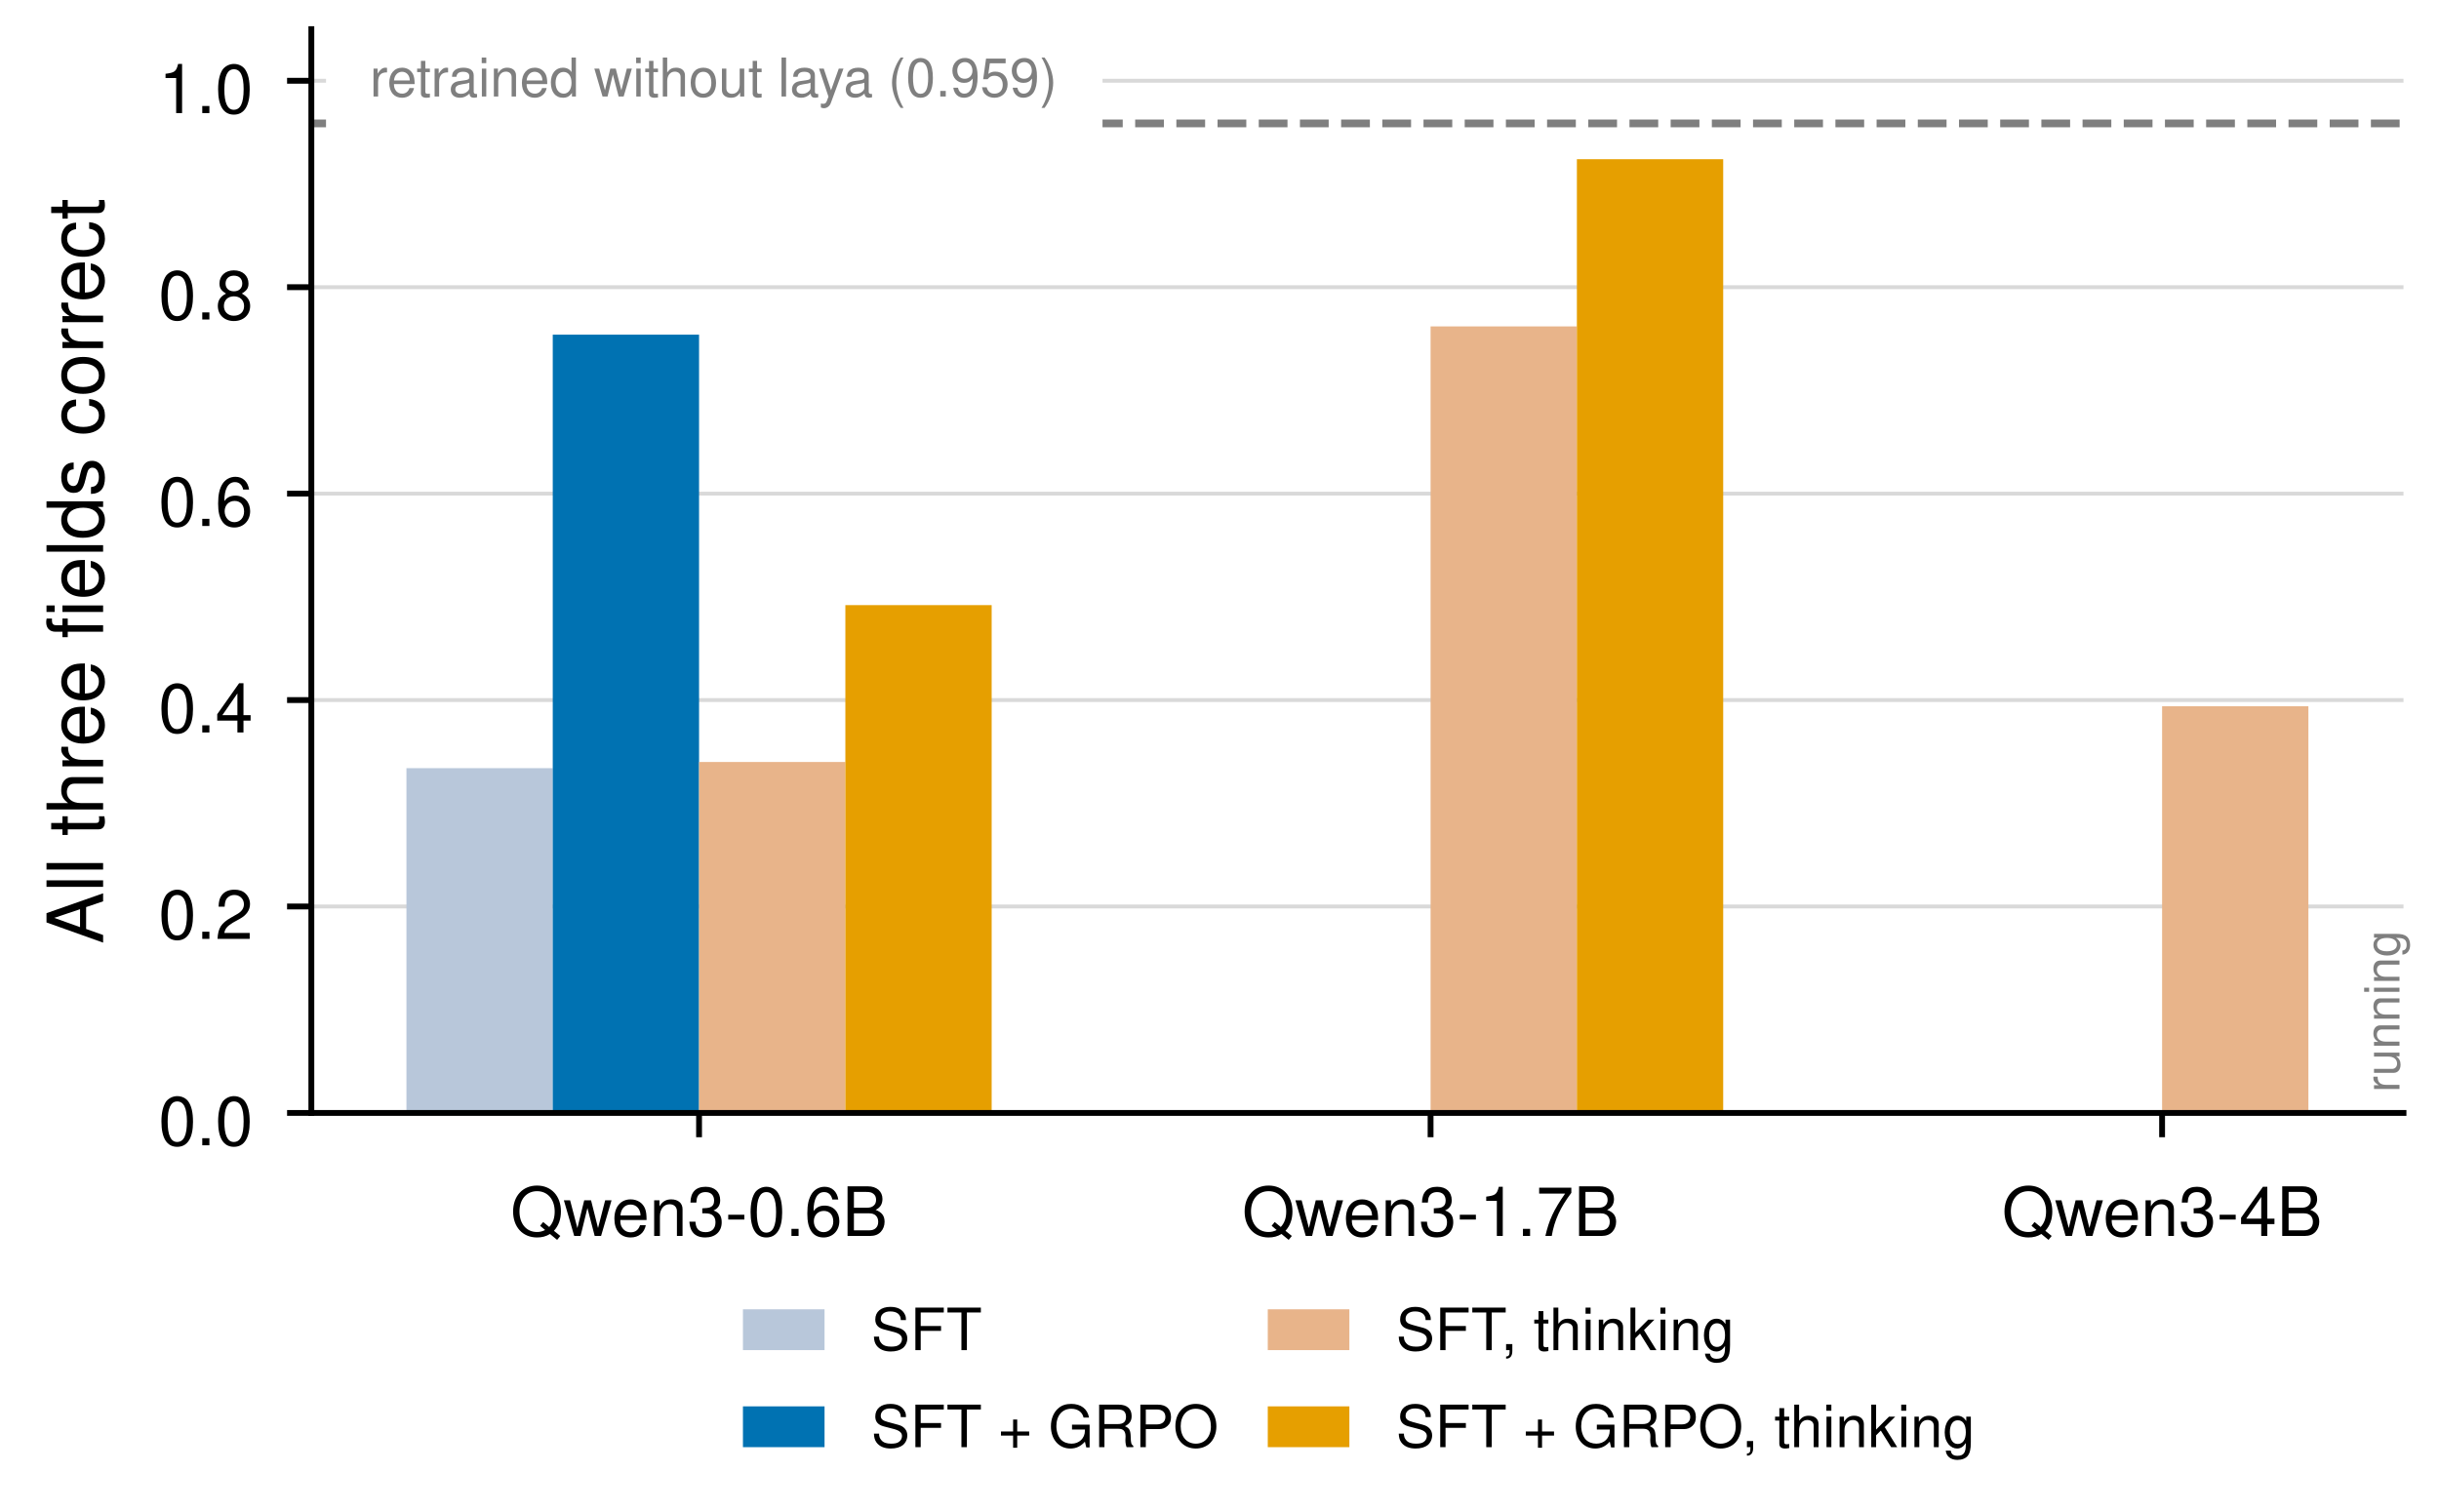
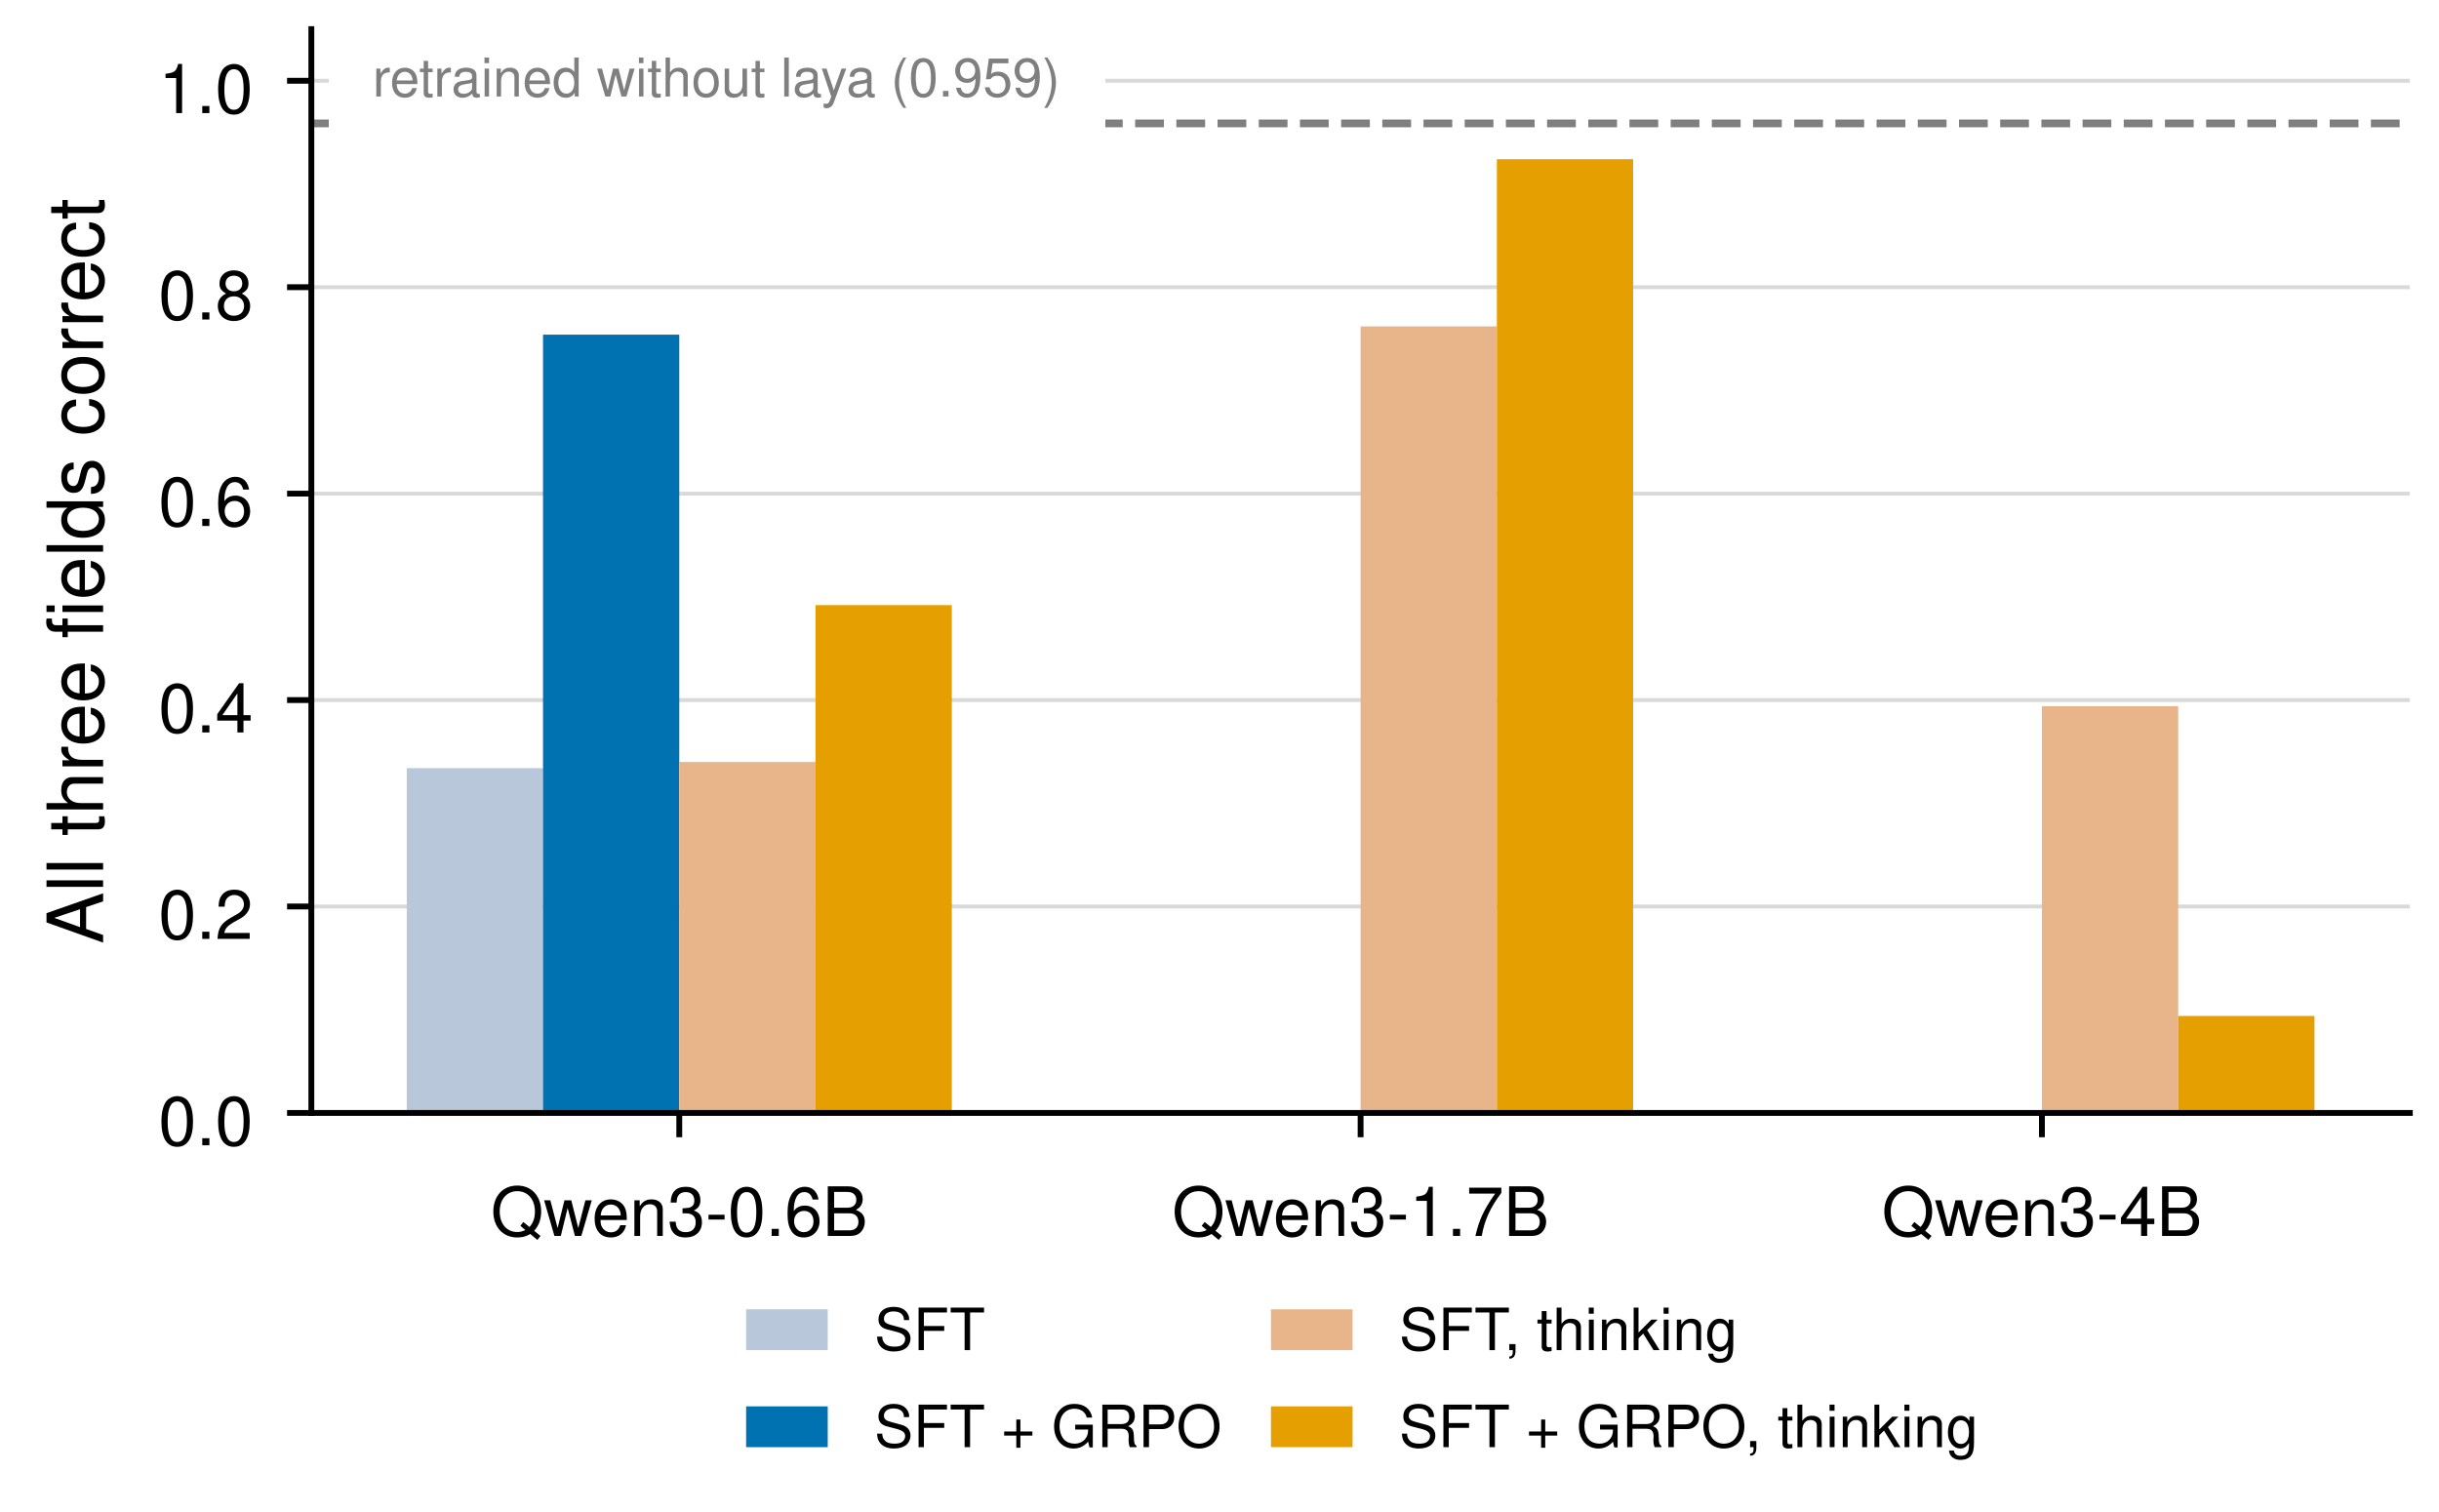
<svg xmlns="http://www.w3.org/2000/svg" xmlns:xlink="http://www.w3.org/1999/xlink" width="251.059pt" height="155.656pt" viewBox="0 0 251.059 155.656" version="1.1">
  <defs>
    <style type="text/css">*{stroke-linejoin: round; stroke-linecap: butt}</style>
  </defs>
  <g id="figure_1">
    <g id="patch_1">
      <path d="M 0 155.656  L 251.059 155.656  L 251.059 0  L 0 0  z " style="fill: #ffffff" />
    </g>
    <g id="axes_1">
      <g id="patch_2">
-         <path d="M 32.049 114.574  L 247.405 114.574  L 247.405 3  L 32.049 3  z " style="fill: #ffffff" />
+         <path d="M 32.049 114.574  L 248.058 114.574  L 248.058 3  L 32.049 3  z " style="fill: #ffffff" />
      </g>
      <g id="matplotlib.axis_1">
        <g id="xtick_1">
          <g id="line2d_1">
            <defs>
-               <path id="ma4fa179164" d="M 0 0  L 0 2.5  " style="stroke: #000000; stroke-width: 0.6" />
+               <path id="m3fcc663c8d" d="M 0 0  L 0 2.5  " style="stroke: #000000; stroke-width: 0.6" />
            </defs>
            <g>
-               <use xlink:href="#ma4fa179164" x="71.958" y="114.574" style="stroke: #000000; stroke-width: 0.6" />
+               <use xlink:href="#m3fcc663c8d" x="69.921" y="114.574" style="stroke: #000000; stroke-width: 0.6" />
            </g>
          </g>
          <g id="text_1">
-             <text style="font-size: 7px; font-family: 'Helvetica Neue', 'Helvetica', 'Arial', 'TeX Gyre Heros', 'Nimbus Sans', 'Liberation Sans', 'DejaVu Sans', sans-serif; text-anchor: middle" x="71.958" y="127.238" transform="rotate(-0 71.95771 127.2381)">Qwen3-0.6B</text>
+             <text style="font-size: 7px; font-family: 'Helvetica Neue', 'Helvetica', 'Arial', 'TeX Gyre Heros', 'Nimbus Sans', 'Liberation Sans', 'DejaVu Sans', sans-serif; text-anchor: middle" x="69.921" y="127.238" transform="rotate(-0 69.92088 127.2381)">Qwen3-0.6B</text>
          </g>
        </g>
        <g id="xtick_2">
          <g id="line2d_2">
            <g>
-               <use xlink:href="#ma4fa179164" x="147.257" y="114.574" style="stroke: #000000; stroke-width: 0.6" />
+               <use xlink:href="#m3fcc663c8d" x="140.054" y="114.574" style="stroke: #000000; stroke-width: 0.6" />
            </g>
          </g>
          <g id="text_2">
-             <text style="font-size: 7px; font-family: 'Helvetica Neue', 'Helvetica', 'Arial', 'TeX Gyre Heros', 'Nimbus Sans', 'Liberation Sans', 'DejaVu Sans', sans-serif; text-anchor: middle" x="147.257" y="127.238" transform="rotate(-0 147.2569 127.2381)">Qwen3-1.7B</text>
+             <text style="font-size: 7px; font-family: 'Helvetica Neue', 'Helvetica', 'Arial', 'TeX Gyre Heros', 'Nimbus Sans', 'Liberation Sans', 'DejaVu Sans', sans-serif; text-anchor: middle" x="140.054" y="127.238" transform="rotate(-0 140.0537 127.2381)">Qwen3-1.7B</text>
          </g>
        </g>
        <g id="xtick_3">
          <g id="line2d_3">
            <g>
-               <use xlink:href="#ma4fa179164" x="222.556" y="114.574" style="stroke: #000000; stroke-width: 0.6" />
+               <use xlink:href="#m3fcc663c8d" x="210.187" y="114.574" style="stroke: #000000; stroke-width: 0.6" />
            </g>
          </g>
          <g id="text_3">
-             <text style="font-size: 7px; font-family: 'Helvetica Neue', 'Helvetica', 'Arial', 'TeX Gyre Heros', 'Nimbus Sans', 'Liberation Sans', 'DejaVu Sans', sans-serif; text-anchor: middle" x="222.556" y="127.238" transform="rotate(-0 222.556 127.2381)">Qwen3-4B</text>
+             <text style="font-size: 7px; font-family: 'Helvetica Neue', 'Helvetica', 'Arial', 'TeX Gyre Heros', 'Nimbus Sans', 'Liberation Sans', 'DejaVu Sans', sans-serif; text-anchor: middle" x="210.187" y="127.238" transform="rotate(-0 210.1866 127.2381)">Qwen3-4B</text>
          </g>
        </g>
      </g>
      <g id="matplotlib.axis_2">
        <g id="ytick_1">
          <g id="line2d_4">
-             <path d="M 32.049 114.574  L 247.405 114.574  " clip-path="url(#p839abe5aeb)" style="fill: none; stroke: #d9d9d9; stroke-width: 0.4; stroke-linecap: square" />
+             <path d="M 32.049 114.574  L 248.058 114.574  " clip-path="url(#p5e908675a3)" style="fill: none; stroke: #d9d9d9; stroke-width: 0.4; stroke-linecap: square" />
          </g>
          <g id="line2d_5">
            <defs>
-               <path id="m467a7629a5" d="M 0 0  L -2.5 0  " style="stroke: #000000; stroke-width: 0.6" />
+               <path id="m01f8620b30" d="M 0 0  L -2.5 0  " style="stroke: #000000; stroke-width: 0.6" />
            </defs>
            <g>
-               <use xlink:href="#m467a7629a5" x="32.049" y="114.574" style="stroke: #000000; stroke-width: 0.6" />
+               <use xlink:href="#m01f8620b30" x="32.049" y="114.574" style="stroke: #000000; stroke-width: 0.6" />
            </g>
          </g>
          <g id="text_4">
            <text style="font-size: 7px; font-family: 'Helvetica Neue', 'Helvetica', 'Arial', 'TeX Gyre Heros', 'Nimbus Sans', 'Liberation Sans', 'DejaVu Sans', sans-serif; text-anchor: end" x="26.049" y="117.906" transform="rotate(-0 26.04915 117.9061)">0.0</text>
          </g>
        </g>
        <g id="ytick_2">
          <g id="line2d_6">
-             <path d="M 32.049 93.322  L 247.405 93.322  " clip-path="url(#p839abe5aeb)" style="fill: none; stroke: #d9d9d9; stroke-width: 0.4; stroke-linecap: square" />
+             <path d="M 32.049 93.322  L 248.058 93.322  " clip-path="url(#p5e908675a3)" style="fill: none; stroke: #d9d9d9; stroke-width: 0.4; stroke-linecap: square" />
          </g>
          <g id="line2d_7">
            <g>
-               <use xlink:href="#m467a7629a5" x="32.049" y="93.322" style="stroke: #000000; stroke-width: 0.6" />
+               <use xlink:href="#m01f8620b30" x="32.049" y="93.322" style="stroke: #000000; stroke-width: 0.6" />
            </g>
          </g>
          <g id="text_5">
            <text style="font-size: 7px; font-family: 'Helvetica Neue', 'Helvetica', 'Arial', 'TeX Gyre Heros', 'Nimbus Sans', 'Liberation Sans', 'DejaVu Sans', sans-serif; text-anchor: end" x="26.049" y="96.654" transform="rotate(-0 26.04915 96.65395)">0.2</text>
          </g>
        </g>
        <g id="ytick_3">
          <g id="line2d_8">
-             <path d="M 32.049 72.07  L 247.405 72.07  " clip-path="url(#p839abe5aeb)" style="fill: none; stroke: #d9d9d9; stroke-width: 0.4; stroke-linecap: square" />
+             <path d="M 32.049 72.07  L 248.058 72.07  " clip-path="url(#p5e908675a3)" style="fill: none; stroke: #d9d9d9; stroke-width: 0.4; stroke-linecap: square" />
          </g>
          <g id="line2d_9">
            <g>
-               <use xlink:href="#m467a7629a5" x="32.049" y="72.07" style="stroke: #000000; stroke-width: 0.6" />
+               <use xlink:href="#m01f8620b30" x="32.049" y="72.07" style="stroke: #000000; stroke-width: 0.6" />
            </g>
          </g>
          <g id="text_6">
            <text style="font-size: 7px; font-family: 'Helvetica Neue', 'Helvetica', 'Arial', 'TeX Gyre Heros', 'Nimbus Sans', 'Liberation Sans', 'DejaVu Sans', sans-serif; text-anchor: end" x="26.049" y="75.402" transform="rotate(-0 26.04915 75.40178)">0.4</text>
          </g>
        </g>
        <g id="ytick_4">
          <g id="line2d_10">
-             <path d="M 32.049 50.818  L 247.405 50.818  " clip-path="url(#p839abe5aeb)" style="fill: none; stroke: #d9d9d9; stroke-width: 0.4; stroke-linecap: square" />
+             <path d="M 32.049 50.818  L 248.058 50.818  " clip-path="url(#p5e908675a3)" style="fill: none; stroke: #d9d9d9; stroke-width: 0.4; stroke-linecap: square" />
          </g>
          <g id="line2d_11">
            <g>
-               <use xlink:href="#m467a7629a5" x="32.049" y="50.818" style="stroke: #000000; stroke-width: 0.6" />
+               <use xlink:href="#m01f8620b30" x="32.049" y="50.818" style="stroke: #000000; stroke-width: 0.6" />
            </g>
          </g>
          <g id="text_7">
            <text style="font-size: 7px; font-family: 'Helvetica Neue', 'Helvetica', 'Arial', 'TeX Gyre Heros', 'Nimbus Sans', 'Liberation Sans', 'DejaVu Sans', sans-serif; text-anchor: end" x="26.049" y="54.15" transform="rotate(-0 26.04915 54.14962)">0.6</text>
          </g>
        </g>
        <g id="ytick_5">
          <g id="line2d_12">
-             <path d="M 32.049 29.565  L 247.405 29.565  " clip-path="url(#p839abe5aeb)" style="fill: none; stroke: #d9d9d9; stroke-width: 0.4; stroke-linecap: square" />
+             <path d="M 32.049 29.565  L 248.058 29.565  " clip-path="url(#p5e908675a3)" style="fill: none; stroke: #d9d9d9; stroke-width: 0.4; stroke-linecap: square" />
          </g>
          <g id="line2d_13">
            <g>
-               <use xlink:href="#m467a7629a5" x="32.049" y="29.565" style="stroke: #000000; stroke-width: 0.6" />
+               <use xlink:href="#m01f8620b30" x="32.049" y="29.565" style="stroke: #000000; stroke-width: 0.6" />
            </g>
          </g>
          <g id="text_8">
            <text style="font-size: 7px; font-family: 'Helvetica Neue', 'Helvetica', 'Arial', 'TeX Gyre Heros', 'Nimbus Sans', 'Liberation Sans', 'DejaVu Sans', sans-serif; text-anchor: end" x="26.049" y="32.897" transform="rotate(-0 26.04915 32.89745)">0.8</text>
          </g>
        </g>
        <g id="ytick_6">
          <g id="line2d_14">
-             <path d="M 32.049 8.313  L 247.405 8.313  " clip-path="url(#p839abe5aeb)" style="fill: none; stroke: #d9d9d9; stroke-width: 0.4; stroke-linecap: square" />
+             <path d="M 32.049 8.313  L 248.058 8.313  " clip-path="url(#p5e908675a3)" style="fill: none; stroke: #d9d9d9; stroke-width: 0.4; stroke-linecap: square" />
          </g>
          <g id="line2d_15">
            <g>
-               <use xlink:href="#m467a7629a5" x="32.049" y="8.313" style="stroke: #000000; stroke-width: 0.6" />
+               <use xlink:href="#m01f8620b30" x="32.049" y="8.313" style="stroke: #000000; stroke-width: 0.6" />
            </g>
          </g>
          <g id="text_9">
            <text style="font-size: 7px; font-family: 'Helvetica Neue', 'Helvetica', 'Arial', 'TeX Gyre Heros', 'Nimbus Sans', 'Liberation Sans', 'DejaVu Sans', sans-serif; text-anchor: end" x="26.049" y="11.645" transform="rotate(-0 26.04915 11.64528)">1.0</text>
          </g>
        </g>
        <g id="text_10">
          <text style="font-size: 8px; font-family: 'Helvetica Neue', 'Helvetica', 'Arial', 'TeX Gyre Heros', 'Nimbus Sans', 'Liberation Sans', 'DejaVu Sans', sans-serif; text-anchor: middle" x="10.616" y="58.787" transform="rotate(-90 10.61624 58.78718)">All three fields correct</text>
        </g>
      </g>
      <g id="patch_3">
-         <path d="M 41.838 114.574  L 56.898 114.574  L 56.898 79.083  L 41.838 79.083  z " clip-path="url(#p839abe5aeb)" style="fill: #b8c7da" />
+         <path d="M 41.868 114.574  L 55.894 114.574  L 55.894 79.083  L 41.868 79.083  z " clip-path="url(#p5e908675a3)" style="fill: #b8c7da" />
      </g>
      <g id="patch_4">
-         <path d="M 56.898 114.574  L 71.958 114.574  L 71.958 34.453  L 56.898 34.453  z " clip-path="url(#p839abe5aeb)" style="fill: #0072b2" />
+         <path d="M 55.894 114.574  L 69.921 114.574  L 69.921 34.453  L 55.894 34.453  z " clip-path="url(#p5e908675a3)" style="fill: #0072b2" />
      </g>
      <g id="patch_5">
-         <path d="M 71.958 114.574  L 87.018 114.574  L 87.018 78.445  L 71.958 78.445  z " clip-path="url(#p839abe5aeb)" style="fill: #e8b48a" />
+         <path d="M 69.921 114.574  L 83.947 114.574  L 83.947 78.445  L 69.921 78.445  z " clip-path="url(#p5e908675a3)" style="fill: #e8b48a" />
      </g>
      <g id="patch_6">
-         <path d="M 147.257 114.574  L 162.317 114.574  L 162.317 33.603  L 147.257 33.603  z " clip-path="url(#p839abe5aeb)" style="fill: #e8b48a" />
+         <path d="M 140.054 114.574  L 154.08 114.574  L 154.08 33.603  L 140.054 33.603  z " clip-path="url(#p5e908675a3)" style="fill: #e8b48a" />
      </g>
      <g id="patch_7">
-         <path d="M 222.556 114.574  L 237.616 114.574  L 237.616 72.707  L 222.556 72.707  z " clip-path="url(#p839abe5aeb)" style="fill: #e8b48a" />
+         <path d="M 210.187 114.574  L 224.213 114.574  L 224.213 72.707  L 210.187 72.707  z " clip-path="url(#p5e908675a3)" style="fill: #e8b48a" />
      </g>
      <g id="patch_8">
-         <path d="M 87.018 114.574  L 102.077 114.574  L 102.077 62.294  L 87.018 62.294  z " clip-path="url(#p839abe5aeb)" style="fill: #e69f00" />
+         <path d="M 83.947 114.574  L 97.974 114.574  L 97.974 62.294  L 83.947 62.294  z " clip-path="url(#p5e908675a3)" style="fill: #e69f00" />
      </g>
      <g id="patch_9">
-         <path d="M 162.317 114.574  L 177.377 114.574  L 177.377 16.389  L 162.317 16.389  z " clip-path="url(#p839abe5aeb)" style="fill: #e69f00" />
+         <path d="M 154.08 114.574  L 168.107 114.574  L 168.107 16.389  L 154.08 16.389  z " clip-path="url(#p5e908675a3)" style="fill: #e69f00" />
+       </g>
+       <g id="patch_10">
+         <path d="M 224.213 114.574  L 238.24 114.574  L 238.24 104.586  L 224.213 104.586  z " clip-path="url(#p5e908675a3)" style="fill: #e69f00" />
      </g>
      <g id="line2d_16">
-         <path d="M 32.049 12.702  L 247.405 12.702  " clip-path="url(#p839abe5aeb)" style="fill: none; stroke-dasharray: 2.96,1.28; stroke-dashoffset: 0; stroke: #7f7f7f; stroke-width: 0.8" />
-       </g>
-       <g id="patch_10">
+         <path d="M 32.049 12.702  L 248.058 12.702  " clip-path="url(#p5e908675a3)" style="fill: none; stroke-dasharray: 2.96,1.28; stroke-dashoffset: 0; stroke: #7f7f7f; stroke-width: 0.8" />
+       </g>
+       <g id="patch_11">
        <path d="M 32.049 114.574  L 32.049 3  " style="fill: none; stroke: #000000; stroke-width: 0.6; stroke-linejoin: miter; stroke-linecap: square" />
      </g>
-       <g id="patch_11">
-         <path d="M 32.049 114.574  L 247.405 114.574  " style="fill: none; stroke: #000000; stroke-width: 0.6; stroke-linejoin: miter; stroke-linecap: square" />
+       <g id="patch_12">
+         <path d="M 32.049 114.574  L 248.058 114.574  " style="fill: none; stroke: #000000; stroke-width: 0.6; stroke-linejoin: miter; stroke-linecap: square" />
      </g>
      <g id="text_11">
-         <text style="font-size: 5px; font-family: 'Helvetica Neue', 'Helvetica', 'Arial', 'TeX Gyre Heros', 'Nimbus Sans', 'Liberation Sans', 'DejaVu Sans', sans-serif; fill: #7f7f7f" transform="translate(246.9933 112.4489) rotate(-90)">running</text>
-       </g>
-       <g id="text_12">
-         <g id="patch_12">
-           <path d="M 34.058 15.123  L 112.987 15.123  L 112.987 0.685  L 34.058 0.685  z " style="fill: #ffffff; stroke: #ffffff; stroke-linejoin: miter" />
-         </g>
-         <text style="font-size: 5.5px; font-family: 'Helvetica Neue', 'Helvetica', 'Arial', 'TeX Gyre Heros', 'Nimbus Sans', 'Liberation Sans', 'DejaVu Sans', sans-serif; text-anchor: start; fill: #7f7f7f" x="38.073" y="9.936" transform="rotate(-0 38.07308 9.936442)">retrained without laya (0.959)</text>
+         <g id="patch_13">
+           <path d="M 34.346 15.123  L 113.275 15.123  L 113.275 0.685  L 34.346 0.685  z " style="fill: #ffffff; stroke: #ffffff; stroke-linejoin: miter" />
+         </g>
+         <text style="font-size: 5.5px; font-family: 'Helvetica Neue', 'Helvetica', 'Arial', 'TeX Gyre Heros', 'Nimbus Sans', 'Liberation Sans', 'DejaVu Sans', sans-serif; text-anchor: start; fill: #7f7f7f" x="38.361" y="9.936" transform="rotate(-0 38.3611 9.936442)">retrained without laya (0.959)</text>
      </g>
      <g id="legend_1">
-         <g id="patch_13">
-           <path d="M 76.475 138.991  L 84.875 138.991  L 84.875 134.791  L 76.475 134.791  z " style="fill: #b8c7da" />
+         <g id="patch_14">
+           <path d="M 76.802 138.991  L 85.202 138.991  L 85.202 134.791  L 76.802 134.791  z " style="fill: #b8c7da" />
+         </g>
+         <g id="text_12">
+           <text style="font-size: 6px; font-family: 'Helvetica Neue', 'Helvetica', 'Arial', 'TeX Gyre Heros', 'Nimbus Sans', 'Liberation Sans', 'DejaVu Sans', sans-serif; text-anchor: start" x="90.002" y="138.991" transform="rotate(-0 90.00153 138.9907)">SFT</text>
+         </g>
+         <g id="patch_15">
+           <path d="M 76.802 148.981  L 85.202 148.981  L 85.202 144.781  L 76.802 144.781  z " style="fill: #0072b2" />
        </g>
        <g id="text_13">
-           <text style="font-size: 6px; font-family: 'Helvetica Neue', 'Helvetica', 'Arial', 'TeX Gyre Heros', 'Nimbus Sans', 'Liberation Sans', 'DejaVu Sans', sans-serif; text-anchor: start" x="89.675" y="138.991" transform="rotate(-0 89.67477 138.9907)">SFT</text>
-         </g>
-         <g id="patch_14">
-           <path d="M 76.475 148.981  L 84.875 148.981  L 84.875 144.781  L 76.475 144.781  z " style="fill: #0072b2" />
+           <text style="font-size: 6px; font-family: 'Helvetica Neue', 'Helvetica', 'Arial', 'TeX Gyre Heros', 'Nimbus Sans', 'Liberation Sans', 'DejaVu Sans', sans-serif; text-anchor: start" x="90.002" y="148.981" transform="rotate(-0 90.00153 148.9807)">SFT + GRPO</text>
+         </g>
+         <g id="patch_16">
+           <path d="M 130.826 138.991  L 139.226 138.991  L 139.226 134.791  L 130.826 134.791  z " style="fill: #e8b48a" />
        </g>
        <g id="text_14">
-           <text style="font-size: 6px; font-family: 'Helvetica Neue', 'Helvetica', 'Arial', 'TeX Gyre Heros', 'Nimbus Sans', 'Liberation Sans', 'DejaVu Sans', sans-serif; text-anchor: start" x="89.675" y="148.981" transform="rotate(-0 89.67477 148.9807)">SFT + GRPO</text>
-         </g>
-         <g id="patch_15">
-           <path d="M 130.499 138.991  L 138.899 138.991  L 138.899 134.791  L 130.499 134.791  z " style="fill: #e8b48a" />
+           <text style="font-size: 6px; font-family: 'Helvetica Neue', 'Helvetica', 'Arial', 'TeX Gyre Heros', 'Nimbus Sans', 'Liberation Sans', 'DejaVu Sans', sans-serif; text-anchor: start" x="144.026" y="138.991" transform="rotate(-0 144.0259 138.9907)">SFT, thinking</text>
+         </g>
+         <g id="patch_17">
+           <path d="M 130.826 148.981  L 139.226 148.981  L 139.226 144.781  L 130.826 144.781  z " style="fill: #e69f00" />
        </g>
        <g id="text_15">
-           <text style="font-size: 6px; font-family: 'Helvetica Neue', 'Helvetica', 'Arial', 'TeX Gyre Heros', 'Nimbus Sans', 'Liberation Sans', 'DejaVu Sans', sans-serif; text-anchor: start" x="143.699" y="138.991" transform="rotate(-0 143.6991 138.9907)">SFT, thinking</text>
-         </g>
-         <g id="patch_16">
-           <path d="M 130.499 148.981  L 138.899 148.981  L 138.899 144.781  L 130.499 144.781  z " style="fill: #e69f00" />
-         </g>
-         <g id="text_16">
-           <text style="font-size: 6px; font-family: 'Helvetica Neue', 'Helvetica', 'Arial', 'TeX Gyre Heros', 'Nimbus Sans', 'Liberation Sans', 'DejaVu Sans', sans-serif; text-anchor: start" x="143.699" y="148.981" transform="rotate(-0 143.6991 148.9807)">SFT + GRPO, thinking</text>
+           <text style="font-size: 6px; font-family: 'Helvetica Neue', 'Helvetica', 'Arial', 'TeX Gyre Heros', 'Nimbus Sans', 'Liberation Sans', 'DejaVu Sans', sans-serif; text-anchor: start" x="144.026" y="148.981" transform="rotate(-0 144.0259 148.9807)">SFT + GRPO, thinking</text>
        </g>
      </g>
    </g>
  </g>
  <defs>
-     <clipPath id="p839abe5aeb">
-       <rect x="32.049" y="3" width="215.356" height="111.574" />
+     <clipPath id="p5e908675a3">
+       <rect x="32.049" y="3" width="216.009" height="111.574" />
    </clipPath>
  </defs>
</svg>
